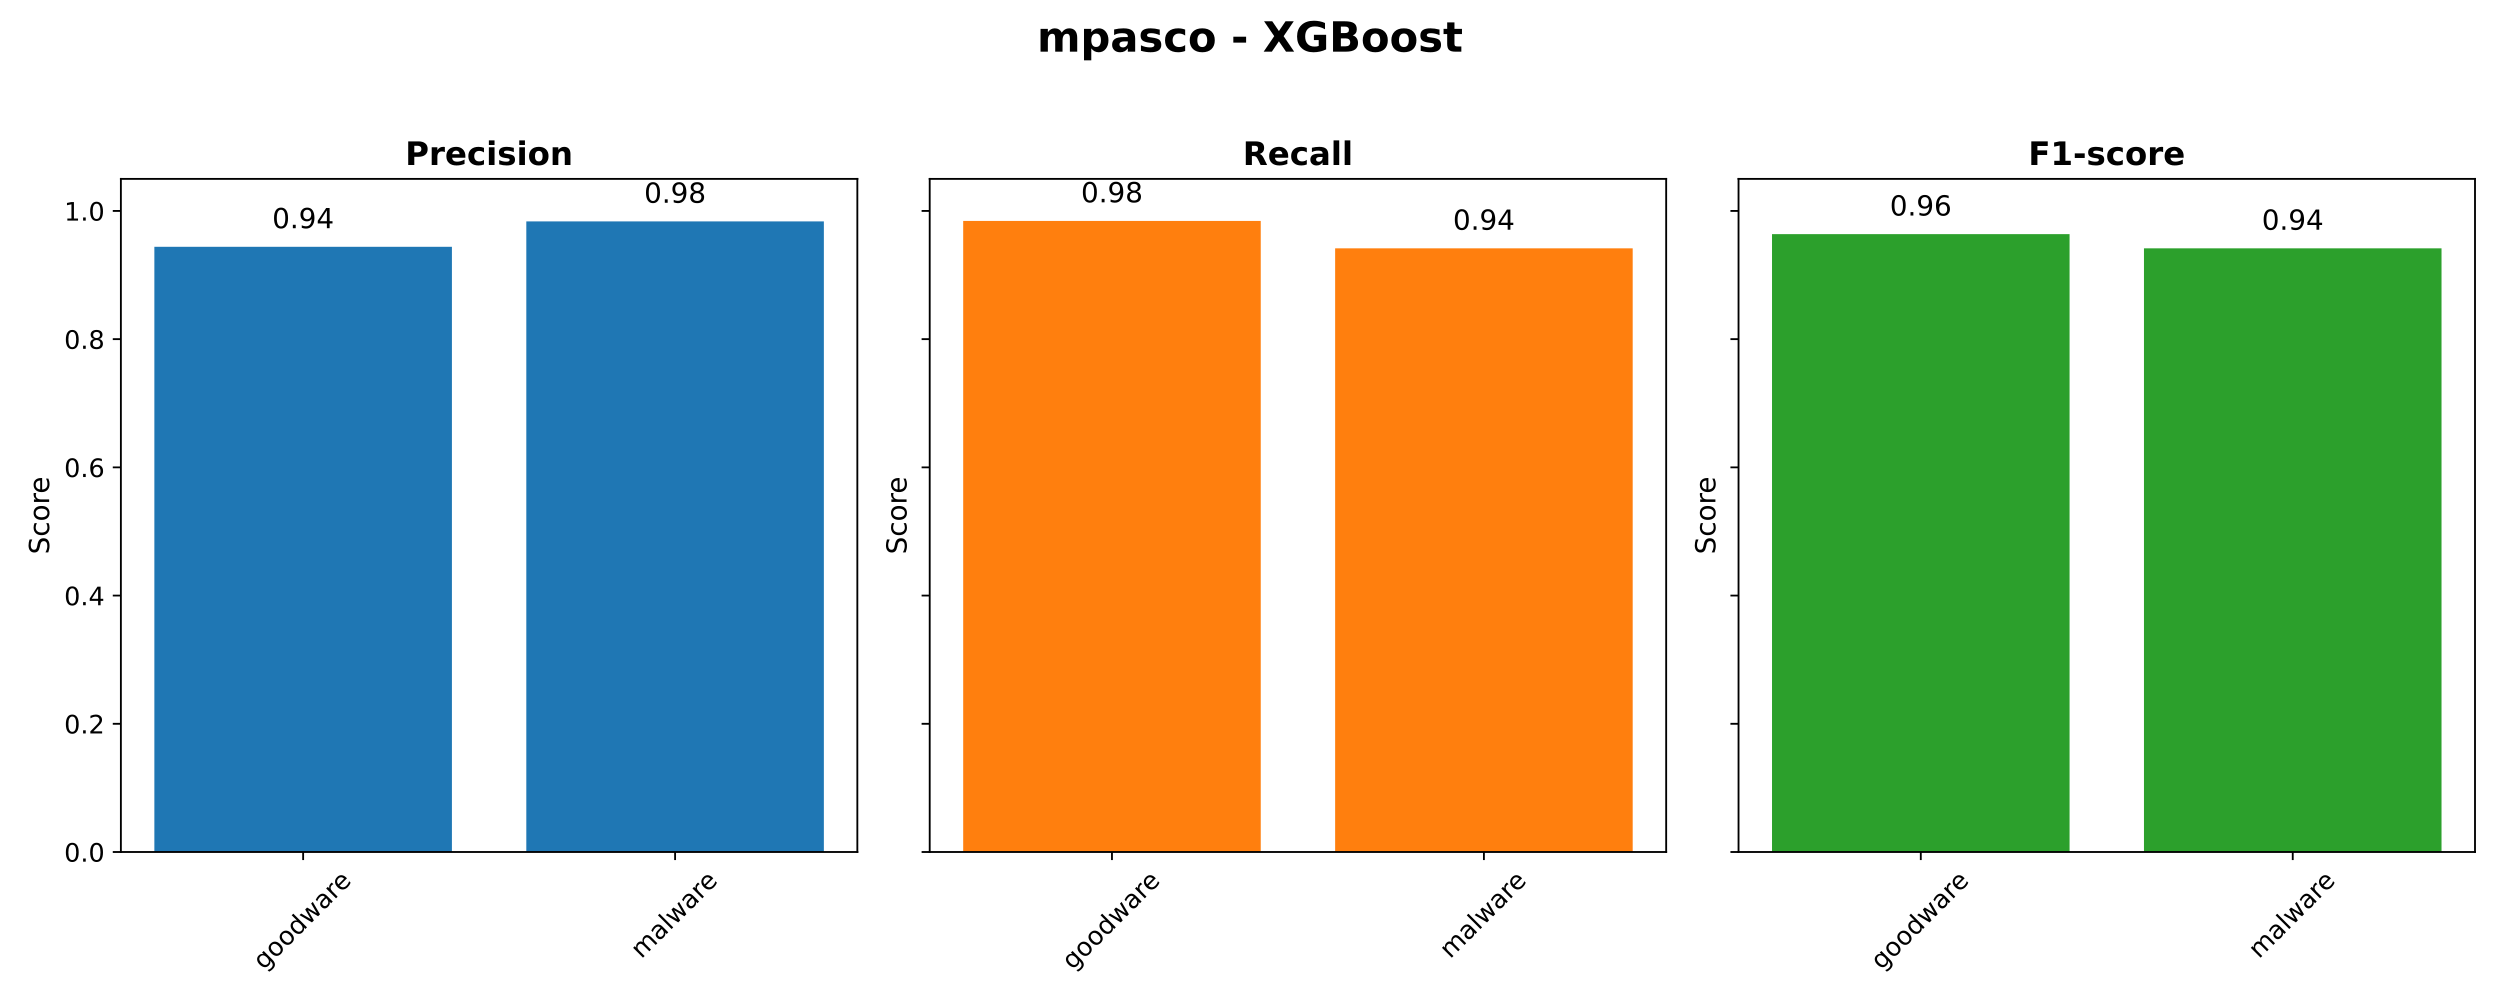
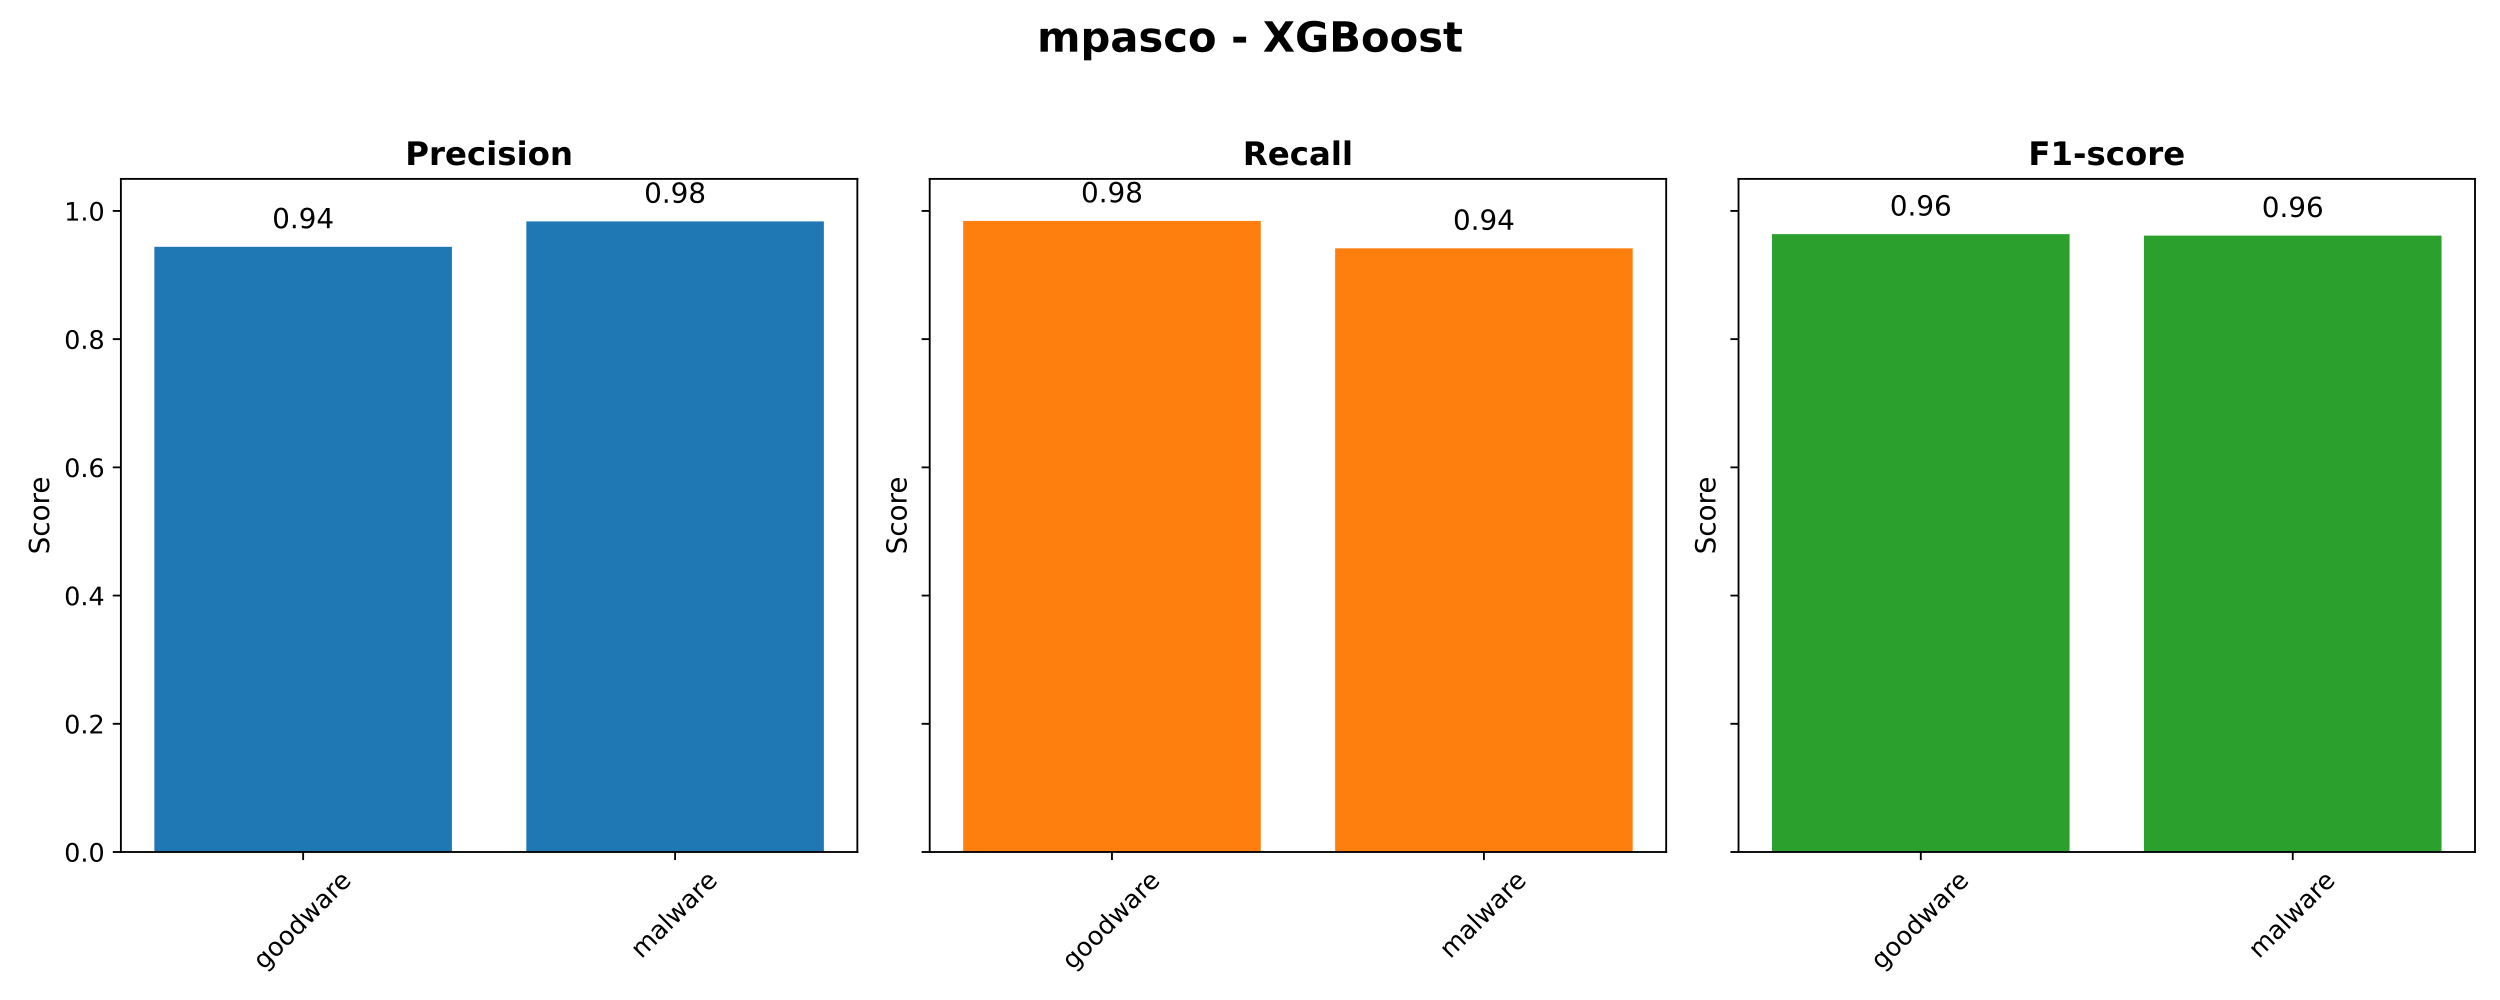
<svg xmlns="http://www.w3.org/2000/svg" xmlns:xlink="http://www.w3.org/1999/xlink" width="1080pt" height="432pt" viewBox="0 0 1080 432" version="1.1">
  <defs>
    <style type="text/css">*{stroke-linejoin: round; stroke-linecap: butt}</style>
  </defs>
  <g id="figure_1">
    <g id="patch_1">
      <path d="M 0 432  L 1080 432  L 1080 0  L 0 0  L 0 432  z " style="fill: none" />
    </g>
    <g id="axes_1">
      <g id="patch_2">
        <path d="M 52.22 368.061  L 370.373 368.061  L 370.373 77.28  L 52.22 77.28  L 52.22 368.061  z " style="fill: none" />
      </g>
      <g id="patch_3">
-         <path d="M 66.682 368.061  L 195.228 368.061  L 195.228 106.627  L 66.682 106.627  z " clip-path="url(#pa0773435f1)" style="fill: #1f77b4" />
+         <path d="M 66.682 368.061  L 195.228 368.061  L 195.228 106.627  L 66.682 106.627  z " clip-path="url(#pc1d2e94f4e)" style="fill: #1f77b4" />
      </g>
      <g id="patch_4">
-         <path d="M 227.365 368.061  L 355.912 368.061  L 355.912 95.63  L 227.365 95.63  z " clip-path="url(#pa0773435f1)" style="fill: #1f77b4" />
+         <path d="M 227.365 368.061  L 355.912 368.061  L 355.912 95.63  L 227.365 95.63  z " clip-path="url(#pc1d2e94f4e)" style="fill: #1f77b4" />
      </g>
      <g id="matplotlib.axis_1">
        <g id="xtick_1">
          <g id="line2d_1">
            <defs>
-               <path id="mc8518566c3" d="M 0 0  L 0 3.5  " style="stroke: #000000; stroke-width: 0.8" />
+               <path id="m3ad171a079" d="M 0 0  L 0 3.5  " style="stroke: #000000; stroke-width: 0.8" />
            </defs>
            <g>
-               <use xlink:href="#mc8518566c3" x="130.955" y="368.061" style="stroke: #000000; stroke-width: 0.8" />
+               <use xlink:href="#m3ad171a079" x="130.955" y="368.061" style="stroke: #000000; stroke-width: 0.8" />
            </g>
          </g>
          <g id="text_1">
            <g transform="translate(113.9359 419.3021) rotate(-45) scale(0.11 -0.11)">
              <defs>
                <path id="DejaVuSans-67" d="M 2906 1791  Q 2906 2416 2648 2759  Q 2391 3103 1925 3103  Q 1463 3103 1205 2759  Q 947 2416 947 1791  Q 947 1169 1205 825  Q 1463 481 1925 481  Q 2391 481 2648 825  Q 2906 1169 2906 1791  z M 3481 434  Q 3481 -459 3084 -895  Q 2688 -1331 1869 -1331  Q 1566 -1331 1297 -1286  Q 1028 -1241 775 -1147  L 775 -588  Q 1028 -725 1275 -790  Q 1522 -856 1778 -856  Q 2344 -856 2625 -561  Q 2906 -266 2906 331  L 2906 616  Q 2728 306 2450 153  Q 2172 0 1784 0  Q 1141 0 747 490  Q 353 981 353 1791  Q 353 2603 747 3093  Q 1141 3584 1784 3584  Q 2172 3584 2450 3431  Q 2728 3278 2906 2969  L 2906 3500  L 3481 3500  L 3481 434  z " transform="scale(0.015625)" />
                <path id="DejaVuSans-6f" d="M 1959 3097  Q 1497 3097 1228 2736  Q 959 2375 959 1747  Q 959 1119 1226 758  Q 1494 397 1959 397  Q 2419 397 2687 759  Q 2956 1122 2956 1747  Q 2956 2369 2687 2733  Q 2419 3097 1959 3097  z M 1959 3584  Q 2709 3584 3137 3096  Q 3566 2609 3566 1747  Q 3566 888 3137 398  Q 2709 -91 1959 -91  Q 1206 -91 779 398  Q 353 888 353 1747  Q 353 2609 779 3096  Q 1206 3584 1959 3584  z " transform="scale(0.015625)" />
                <path id="DejaVuSans-64" d="M 2906 2969  L 2906 4863  L 3481 4863  L 3481 0  L 2906 0  L 2906 525  Q 2725 213 2448 61  Q 2172 -91 1784 -91  Q 1150 -91 751 415  Q 353 922 353 1747  Q 353 2572 751 3078  Q 1150 3584 1784 3584  Q 2172 3584 2448 3432  Q 2725 3281 2906 2969  z M 947 1747  Q 947 1113 1208 752  Q 1469 391 1925 391  Q 2381 391 2643 752  Q 2906 1113 2906 1747  Q 2906 2381 2643 2742  Q 2381 3103 1925 3103  Q 1469 3103 1208 2742  Q 947 2381 947 1747  z " transform="scale(0.015625)" />
                <path id="DejaVuSans-77" d="M 269 3500  L 844 3500  L 1563 769  L 2278 3500  L 2956 3500  L 3675 769  L 4391 3500  L 4966 3500  L 4050 0  L 3372 0  L 2619 2869  L 1863 0  L 1184 0  L 269 3500  z " transform="scale(0.015625)" />
                <path id="DejaVuSans-61" d="M 2194 1759  Q 1497 1759 1228 1600  Q 959 1441 959 1056  Q 959 750 1161 570  Q 1363 391 1709 391  Q 2188 391 2477 730  Q 2766 1069 2766 1631  L 2766 1759  L 2194 1759  z M 3341 1997  L 3341 0  L 2766 0  L 2766 531  Q 2569 213 2275 61  Q 1981 -91 1556 -91  Q 1019 -91 701 211  Q 384 513 384 1019  Q 384 1609 779 1909  Q 1175 2209 1959 2209  L 2766 2209  L 2766 2266  Q 2766 2663 2505 2880  Q 2244 3097 1772 3097  Q 1472 3097 1187 3025  Q 903 2953 641 2809  L 641 3341  Q 956 3463 1253 3523  Q 1550 3584 1831 3584  Q 2591 3584 2966 3190  Q 3341 2797 3341 1997  z " transform="scale(0.015625)" />
                <path id="DejaVuSans-72" d="M 2631 2963  Q 2534 3019 2420 3045  Q 2306 3072 2169 3072  Q 1681 3072 1420 2755  Q 1159 2438 1159 1844  L 1159 0  L 581 0  L 581 3500  L 1159 3500  L 1159 2956  Q 1341 3275 1631 3429  Q 1922 3584 2338 3584  Q 2397 3584 2469 3576  Q 2541 3569 2628 3553  L 2631 2963  z " transform="scale(0.015625)" />
                <path id="DejaVuSans-65" d="M 3597 1894  L 3597 1613  L 953 1613  Q 991 1019 1311 708  Q 1631 397 2203 397  Q 2534 397 2845 478  Q 3156 559 3463 722  L 3463 178  Q 3153 47 2828 -22  Q 2503 -91 2169 -91  Q 1331 -91 842 396  Q 353 884 353 1716  Q 353 2575 817 3079  Q 1281 3584 2069 3584  Q 2775 3584 3186 3129  Q 3597 2675 3597 1894  z M 3022 2063  Q 3016 2534 2758 2815  Q 2500 3097 2075 3097  Q 1594 3097 1305 2825  Q 1016 2553 972 2059  L 3022 2063  z " transform="scale(0.015625)" />
              </defs>
              <use xlink:href="#DejaVuSans-67" />
              <use xlink:href="#DejaVuSans-6f" transform="translate(63.47656 0)" />
              <use xlink:href="#DejaVuSans-6f" transform="translate(124.6582 0)" />
              <use xlink:href="#DejaVuSans-64" transform="translate(185.8398 0)" />
              <use xlink:href="#DejaVuSans-77" transform="translate(249.3164 0)" />
              <use xlink:href="#DejaVuSans-61" transform="translate(331.1035 0)" />
              <use xlink:href="#DejaVuSans-72" transform="translate(392.3828 0)" />
              <use xlink:href="#DejaVuSans-65" transform="translate(431.2461 0)" />
            </g>
          </g>
        </g>
        <g id="xtick_2">
          <g id="line2d_2">
            <g>
-               <use xlink:href="#mc8518566c3" x="291.638" y="368.061" style="stroke: #000000; stroke-width: 0.8" />
+               <use xlink:href="#m3ad171a079" x="291.638" y="368.061" style="stroke: #000000; stroke-width: 0.8" />
            </g>
          </g>
          <g id="text_2">
            <g transform="translate(277.0647 414.4116) rotate(-45) scale(0.11 -0.11)">
              <defs>
                <path id="DejaVuSans-6d" d="M 3328 2828  Q 3544 3216 3844 3400  Q 4144 3584 4550 3584  Q 5097 3584 5394 3201  Q 5691 2819 5691 2113  L 5691 0  L 5113 0  L 5113 2094  Q 5113 2597 4934 2840  Q 4756 3084 4391 3084  Q 3944 3084 3684 2787  Q 3425 2491 3425 1978  L 3425 0  L 2847 0  L 2847 2094  Q 2847 2600 2669 2842  Q 2491 3084 2119 3084  Q 1678 3084 1418 2786  Q 1159 2488 1159 1978  L 1159 0  L 581 0  L 581 3500  L 1159 3500  L 1159 2956  Q 1356 3278 1631 3431  Q 1906 3584 2284 3584  Q 2666 3584 2933 3390  Q 3200 3197 3328 2828  z " transform="scale(0.015625)" />
                <path id="DejaVuSans-6c" d="M 603 4863  L 1178 4863  L 1178 0  L 603 0  L 603 4863  z " transform="scale(0.015625)" />
              </defs>
              <use xlink:href="#DejaVuSans-6d" />
              <use xlink:href="#DejaVuSans-61" transform="translate(97.41211 0)" />
              <use xlink:href="#DejaVuSans-6c" transform="translate(158.6914 0)" />
              <use xlink:href="#DejaVuSans-77" transform="translate(186.4746 0)" />
              <use xlink:href="#DejaVuSans-61" transform="translate(268.2617 0)" />
              <use xlink:href="#DejaVuSans-72" transform="translate(329.541 0)" />
              <use xlink:href="#DejaVuSans-65" transform="translate(368.4043 0)" />
            </g>
          </g>
        </g>
      </g>
      <g id="matplotlib.axis_2">
        <g id="ytick_1">
          <g id="line2d_3">
            <defs>
-               <path id="m665d451146" d="M 0 0  L -3.5 0  " style="stroke: #000000; stroke-width: 0.8" />
+               <path id="m5eec15e761" d="M 0 0  L -3.5 0  " style="stroke: #000000; stroke-width: 0.8" />
            </defs>
            <g>
-               <use xlink:href="#m665d451146" x="52.22" y="368.061" style="stroke: #000000; stroke-width: 0.8" />
+               <use xlink:href="#m5eec15e761" x="52.22" y="368.061" style="stroke: #000000; stroke-width: 0.8" />
            </g>
          </g>
          <g id="text_3">
            <g transform="translate(27.72656 372.2404) scale(0.11 -0.11)">
              <defs>
                <path id="DejaVuSans-30" d="M 2034 4250  Q 1547 4250 1301 3770  Q 1056 3291 1056 2328  Q 1056 1369 1301 889  Q 1547 409 2034 409  Q 2525 409 2770 889  Q 3016 1369 3016 2328  Q 3016 3291 2770 3770  Q 2525 4250 2034 4250  z M 2034 4750  Q 2819 4750 3233 4129  Q 3647 3509 3647 2328  Q 3647 1150 3233 529  Q 2819 -91 2034 -91  Q 1250 -91 836 529  Q 422 1150 422 2328  Q 422 3509 836 4129  Q 1250 4750 2034 4750  z " transform="scale(0.015625)" />
                <path id="DejaVuSans-2e" d="M 684 794  L 1344 794  L 1344 0  L 684 0  L 684 794  z " transform="scale(0.015625)" />
              </defs>
              <use xlink:href="#DejaVuSans-30" />
              <use xlink:href="#DejaVuSans-2e" transform="translate(63.62305 0)" />
              <use xlink:href="#DejaVuSans-30" transform="translate(95.41016 0)" />
            </g>
          </g>
        </g>
        <g id="ytick_2">
          <g id="line2d_4">
            <g>
-               <use xlink:href="#m665d451146" x="52.22" y="312.674" style="stroke: #000000; stroke-width: 0.8" />
+               <use xlink:href="#m5eec15e761" x="52.22" y="312.674" style="stroke: #000000; stroke-width: 0.8" />
            </g>
          </g>
          <g id="text_4">
            <g transform="translate(27.72656 316.8535) scale(0.11 -0.11)">
              <defs>
                <path id="DejaVuSans-32" d="M 1228 531  L 3431 531  L 3431 0  L 469 0  L 469 531  Q 828 903 1448 1529  Q 2069 2156 2228 2338  Q 2531 2678 2651 2914  Q 2772 3150 2772 3378  Q 2772 3750 2511 3984  Q 2250 4219 1831 4219  Q 1534 4219 1204 4116  Q 875 4013 500 3803  L 500 4441  Q 881 4594 1212 4672  Q 1544 4750 1819 4750  Q 2544 4750 2975 4387  Q 3406 4025 3406 3419  Q 3406 3131 3298 2873  Q 3191 2616 2906 2266  Q 2828 2175 2409 1742  Q 1991 1309 1228 531  z " transform="scale(0.015625)" />
              </defs>
              <use xlink:href="#DejaVuSans-30" />
              <use xlink:href="#DejaVuSans-2e" transform="translate(63.62305 0)" />
              <use xlink:href="#DejaVuSans-32" transform="translate(95.41016 0)" />
            </g>
          </g>
        </g>
        <g id="ytick_3">
          <g id="line2d_5">
            <g>
-               <use xlink:href="#m665d451146" x="52.22" y="257.287" style="stroke: #000000; stroke-width: 0.8" />
+               <use xlink:href="#m5eec15e761" x="52.22" y="257.287" style="stroke: #000000; stroke-width: 0.8" />
            </g>
          </g>
          <g id="text_5">
            <g transform="translate(27.72656 261.4666) scale(0.11 -0.11)">
              <defs>
                <path id="DejaVuSans-34" d="M 2419 4116  L 825 1625  L 2419 1625  L 2419 4116  z M 2253 4666  L 3047 4666  L 3047 1625  L 3713 1625  L 3713 1100  L 3047 1100  L 3047 0  L 2419 0  L 2419 1100  L 313 1100  L 313 1709  L 2253 4666  z " transform="scale(0.015625)" />
              </defs>
              <use xlink:href="#DejaVuSans-30" />
              <use xlink:href="#DejaVuSans-2e" transform="translate(63.62305 0)" />
              <use xlink:href="#DejaVuSans-34" transform="translate(95.41016 0)" />
            </g>
          </g>
        </g>
        <g id="ytick_4">
          <g id="line2d_6">
            <g>
-               <use xlink:href="#m665d451146" x="52.22" y="201.901" style="stroke: #000000; stroke-width: 0.8" />
+               <use xlink:href="#m5eec15e761" x="52.22" y="201.901" style="stroke: #000000; stroke-width: 0.8" />
            </g>
          </g>
          <g id="text_6">
            <g transform="translate(27.72656 206.0797) scale(0.11 -0.11)">
              <defs>
                <path id="DejaVuSans-36" d="M 2113 2584  Q 1688 2584 1439 2293  Q 1191 2003 1191 1497  Q 1191 994 1439 701  Q 1688 409 2113 409  Q 2538 409 2786 701  Q 3034 994 3034 1497  Q 3034 2003 2786 2293  Q 2538 2584 2113 2584  z M 3366 4563  L 3366 3988  Q 3128 4100 2886 4159  Q 2644 4219 2406 4219  Q 1781 4219 1451 3797  Q 1122 3375 1075 2522  Q 1259 2794 1537 2939  Q 1816 3084 2150 3084  Q 2853 3084 3261 2657  Q 3669 2231 3669 1497  Q 3669 778 3244 343  Q 2819 -91 2113 -91  Q 1303 -91 875 529  Q 447 1150 447 2328  Q 447 3434 972 4092  Q 1497 4750 2381 4750  Q 2619 4750 2861 4703  Q 3103 4656 3366 4563  z " transform="scale(0.015625)" />
              </defs>
              <use xlink:href="#DejaVuSans-30" />
              <use xlink:href="#DejaVuSans-2e" transform="translate(63.62305 0)" />
              <use xlink:href="#DejaVuSans-36" transform="translate(95.41016 0)" />
            </g>
          </g>
        </g>
        <g id="ytick_5">
          <g id="line2d_7">
            <g>
-               <use xlink:href="#m665d451146" x="52.22" y="146.514" style="stroke: #000000; stroke-width: 0.8" />
+               <use xlink:href="#m5eec15e761" x="52.22" y="146.514" style="stroke: #000000; stroke-width: 0.8" />
            </g>
          </g>
          <g id="text_7">
            <g transform="translate(27.72656 150.6928) scale(0.11 -0.11)">
              <defs>
                <path id="DejaVuSans-38" d="M 2034 2216  Q 1584 2216 1326 1975  Q 1069 1734 1069 1313  Q 1069 891 1326 650  Q 1584 409 2034 409  Q 2484 409 2743 651  Q 3003 894 3003 1313  Q 3003 1734 2745 1975  Q 2488 2216 2034 2216  z M 1403 2484  Q 997 2584 770 2862  Q 544 3141 544 3541  Q 544 4100 942 4425  Q 1341 4750 2034 4750  Q 2731 4750 3128 4425  Q 3525 4100 3525 3541  Q 3525 3141 3298 2862  Q 3072 2584 2669 2484  Q 3125 2378 3379 2068  Q 3634 1759 3634 1313  Q 3634 634 3220 271  Q 2806 -91 2034 -91  Q 1263 -91 848 271  Q 434 634 434 1313  Q 434 1759 690 2068  Q 947 2378 1403 2484  z M 1172 3481  Q 1172 3119 1398 2916  Q 1625 2713 2034 2713  Q 2441 2713 2670 2916  Q 2900 3119 2900 3481  Q 2900 3844 2670 4047  Q 2441 4250 2034 4250  Q 1625 4250 1398 4047  Q 1172 3844 1172 3481  z " transform="scale(0.015625)" />
              </defs>
              <use xlink:href="#DejaVuSans-30" />
              <use xlink:href="#DejaVuSans-2e" transform="translate(63.62305 0)" />
              <use xlink:href="#DejaVuSans-38" transform="translate(95.41016 0)" />
            </g>
          </g>
        </g>
        <g id="ytick_6">
          <g id="line2d_8">
            <g>
-               <use xlink:href="#m665d451146" x="52.22" y="91.127" style="stroke: #000000; stroke-width: 0.8" />
+               <use xlink:href="#m5eec15e761" x="52.22" y="91.127" style="stroke: #000000; stroke-width: 0.8" />
            </g>
          </g>
          <g id="text_8">
            <g transform="translate(27.72656 95.30587) scale(0.11 -0.11)">
              <defs>
                <path id="DejaVuSans-31" d="M 794 531  L 1825 531  L 1825 4091  L 703 3866  L 703 4441  L 1819 4666  L 2450 4666  L 2450 531  L 3481 531  L 3481 0  L 794 0  L 794 531  z " transform="scale(0.015625)" />
              </defs>
              <use xlink:href="#DejaVuSans-31" />
              <use xlink:href="#DejaVuSans-2e" transform="translate(63.62305 0)" />
              <use xlink:href="#DejaVuSans-30" transform="translate(95.41016 0)" />
            </g>
          </g>
        </g>
        <g id="text_9">
          <g transform="translate(21.23094 239.4735) rotate(-90) scale(0.12 -0.12)">
            <defs>
              <path id="DejaVuSans-53" d="M 3425 4513  L 3425 3897  Q 3066 4069 2747 4153  Q 2428 4238 2131 4238  Q 1616 4238 1336 4038  Q 1056 3838 1056 3469  Q 1056 3159 1242 3001  Q 1428 2844 1947 2747  L 2328 2669  Q 3034 2534 3370 2195  Q 3706 1856 3706 1288  Q 3706 609 3251 259  Q 2797 -91 1919 -91  Q 1588 -91 1214 -16  Q 841 59 441 206  L 441 856  Q 825 641 1194 531  Q 1563 422 1919 422  Q 2459 422 2753 634  Q 3047 847 3047 1241  Q 3047 1584 2836 1778  Q 2625 1972 2144 2069  L 1759 2144  Q 1053 2284 737 2584  Q 422 2884 422 3419  Q 422 4038 858 4394  Q 1294 4750 2059 4750  Q 2388 4750 2728 4690  Q 3069 4631 3425 4513  z " transform="scale(0.015625)" />
              <path id="DejaVuSans-63" d="M 3122 3366  L 3122 2828  Q 2878 2963 2633 3030  Q 2388 3097 2138 3097  Q 1578 3097 1268 2742  Q 959 2388 959 1747  Q 959 1106 1268 751  Q 1578 397 2138 397  Q 2388 397 2633 464  Q 2878 531 3122 666  L 3122 134  Q 2881 22 2623 -34  Q 2366 -91 2075 -91  Q 1284 -91 818 406  Q 353 903 353 1747  Q 353 2603 823 3093  Q 1294 3584 2113 3584  Q 2378 3584 2631 3529  Q 2884 3475 3122 3366  z " transform="scale(0.015625)" />
            </defs>
            <use xlink:href="#DejaVuSans-53" />
            <use xlink:href="#DejaVuSans-63" transform="translate(63.47656 0)" />
            <use xlink:href="#DejaVuSans-6f" transform="translate(118.457 0)" />
            <use xlink:href="#DejaVuSans-72" transform="translate(179.6387 0)" />
            <use xlink:href="#DejaVuSans-65" transform="translate(218.502 0)" />
          </g>
        </g>
      </g>
      <g id="patch_5">
        <path d="M 52.22 368.061  L 52.22 77.28  " style="fill: none; stroke: #000000; stroke-width: 0.8; stroke-linejoin: miter; stroke-linecap: square" />
      </g>
      <g id="patch_6">
        <path d="M 370.373 368.061  L 370.373 77.28  " style="fill: none; stroke: #000000; stroke-width: 0.8; stroke-linejoin: miter; stroke-linecap: square" />
      </g>
      <g id="patch_7">
        <path d="M 52.22 368.061  L 370.373 368.061  " style="fill: none; stroke: #000000; stroke-width: 0.8; stroke-linejoin: miter; stroke-linecap: square" />
      </g>
      <g id="patch_8">
        <path d="M 52.22 77.28  L 370.373 77.28  " style="fill: none; stroke: #000000; stroke-width: 0.8; stroke-linejoin: miter; stroke-linecap: square" />
      </g>
      <g id="text_10">
        <g transform="translate(117.5955 98.59248) scale(0.12 -0.12)">
          <defs>
            <path id="DejaVuSans-39" d="M 703 97  L 703 672  Q 941 559 1184 500  Q 1428 441 1663 441  Q 2288 441 2617 861  Q 2947 1281 2994 2138  Q 2813 1869 2534 1725  Q 2256 1581 1919 1581  Q 1219 1581 811 2004  Q 403 2428 403 3163  Q 403 3881 828 4315  Q 1253 4750 1959 4750  Q 2769 4750 3195 4129  Q 3622 3509 3622 2328  Q 3622 1225 3098 567  Q 2575 -91 1691 -91  Q 1453 -91 1209 -44  Q 966 3 703 97  z M 1959 2075  Q 2384 2075 2632 2365  Q 2881 2656 2881 3163  Q 2881 3666 2632 3958  Q 2384 4250 1959 4250  Q 1534 4250 1286 3958  Q 1038 3666 1038 3163  Q 1038 2656 1286 2365  Q 1534 2075 1959 2075  z " transform="scale(0.015625)" />
          </defs>
          <use xlink:href="#DejaVuSans-30" />
          <use xlink:href="#DejaVuSans-2e" transform="translate(63.62305 0)" />
          <use xlink:href="#DejaVuSans-39" transform="translate(95.41016 0)" />
          <use xlink:href="#DejaVuSans-34" transform="translate(159.0332 0)" />
        </g>
      </g>
      <g id="text_11">
        <g transform="translate(278.279 87.59541) scale(0.12 -0.12)">
          <use xlink:href="#DejaVuSans-30" />
          <use xlink:href="#DejaVuSans-2e" transform="translate(63.62305 0)" />
          <use xlink:href="#DejaVuSans-39" transform="translate(95.41016 0)" />
          <use xlink:href="#DejaVuSans-38" transform="translate(159.0332 0)" />
        </g>
      </g>
      <g id="text_12">
        <g transform="translate(175.0585 71.28) scale(0.14 -0.14)">
          <defs>
            <path id="DejaVuSans-Bold-50" d="M 588 4666  L 2584 4666  Q 3475 4666 3951 4270  Q 4428 3875 4428 3144  Q 4428 2409 3951 2014  Q 3475 1619 2584 1619  L 1791 1619  L 1791 0  L 588 0  L 588 4666  z M 1791 3794  L 1791 2491  L 2456 2491  Q 2806 2491 2997 2661  Q 3188 2831 3188 3144  Q 3188 3456 2997 3625  Q 2806 3794 2456 3794  L 1791 3794  z " transform="scale(0.015625)" />
            <path id="DejaVuSans-Bold-72" d="M 3138 2547  Q 2991 2616 2845 2648  Q 2700 2681 2553 2681  Q 2122 2681 1889 2404  Q 1656 2128 1656 1613  L 1656 0  L 538 0  L 538 3500  L 1656 3500  L 1656 2925  Q 1872 3269 2151 3426  Q 2431 3584 2822 3584  Q 2878 3584 2943 3579  Q 3009 3575 3134 3559  L 3138 2547  z " transform="scale(0.015625)" />
            <path id="DejaVuSans-Bold-65" d="M 4031 1759  L 4031 1441  L 1416 1441  Q 1456 1047 1700 850  Q 1944 653 2381 653  Q 2734 653 3104 758  Q 3475 863 3866 1075  L 3866 213  Q 3469 63 3072 -14  Q 2675 -91 2278 -91  Q 1328 -91 801 392  Q 275 875 275 1747  Q 275 2603 792 3093  Q 1309 3584 2216 3584  Q 3041 3584 3536 3087  Q 4031 2591 4031 1759  z M 2881 2131  Q 2881 2450 2695 2645  Q 2509 2841 2209 2841  Q 1884 2841 1681 2658  Q 1478 2475 1428 2131  L 2881 2131  z " transform="scale(0.015625)" />
            <path id="DejaVuSans-Bold-63" d="M 3366 3391  L 3366 2478  Q 3138 2634 2908 2709  Q 2678 2784 2431 2784  Q 1963 2784 1702 2511  Q 1441 2238 1441 1747  Q 1441 1256 1702 982  Q 1963 709 2431 709  Q 2694 709 2930 787  Q 3166 866 3366 1019  L 3366 103  Q 3103 6 2833 -42  Q 2563 -91 2291 -91  Q 1344 -91 809 395  Q 275 881 275 1747  Q 275 2613 809 3098  Q 1344 3584 2291 3584  Q 2566 3584 2833 3536  Q 3100 3488 3366 3391  z " transform="scale(0.015625)" />
            <path id="DejaVuSans-Bold-69" d="M 538 3500  L 1656 3500  L 1656 0  L 538 0  L 538 3500  z M 538 4863  L 1656 4863  L 1656 3950  L 538 3950  L 538 4863  z " transform="scale(0.015625)" />
            <path id="DejaVuSans-Bold-73" d="M 3272 3391  L 3272 2541  Q 2913 2691 2578 2766  Q 2244 2841 1947 2841  Q 1628 2841 1473 2761  Q 1319 2681 1319 2516  Q 1319 2381 1436 2309  Q 1553 2238 1856 2203  L 2053 2175  Q 2913 2066 3209 1816  Q 3506 1566 3506 1031  Q 3506 472 3093 190  Q 2681 -91 1863 -91  Q 1516 -91 1145 -36  Q 775 19 384 128  L 384 978  Q 719 816 1070 734  Q 1422 653 1784 653  Q 2113 653 2278 743  Q 2444 834 2444 1013  Q 2444 1163 2330 1236  Q 2216 1309 1875 1350  L 1678 1375  Q 931 1469 631 1722  Q 331 1975 331 2491  Q 331 3047 712 3315  Q 1094 3584 1881 3584  Q 2191 3584 2531 3537  Q 2872 3491 3272 3391  z " transform="scale(0.015625)" />
            <path id="DejaVuSans-Bold-6f" d="M 2203 2784  Q 1831 2784 1636 2517  Q 1441 2250 1441 1747  Q 1441 1244 1636 976  Q 1831 709 2203 709  Q 2569 709 2762 976  Q 2956 1244 2956 1747  Q 2956 2250 2762 2517  Q 2569 2784 2203 2784  z M 2203 3584  Q 3106 3584 3614 3096  Q 4122 2609 4122 1747  Q 4122 884 3614 396  Q 3106 -91 2203 -91  Q 1297 -91 786 396  Q 275 884 275 1747  Q 275 2609 786 3096  Q 1297 3584 2203 3584  z " transform="scale(0.015625)" />
            <path id="DejaVuSans-Bold-6e" d="M 4056 2131  L 4056 0  L 2931 0  L 2931 347  L 2931 1631  Q 2931 2084 2911 2256  Q 2891 2428 2841 2509  Q 2775 2619 2662 2680  Q 2550 2741 2406 2741  Q 2056 2741 1856 2470  Q 1656 2200 1656 1722  L 1656 0  L 538 0  L 538 3500  L 1656 3500  L 1656 2988  Q 1909 3294 2193 3439  Q 2478 3584 2822 3584  Q 3428 3584 3742 3212  Q 4056 2841 4056 2131  z " transform="scale(0.015625)" />
          </defs>
          <use xlink:href="#DejaVuSans-Bold-50" />
          <use xlink:href="#DejaVuSans-Bold-72" transform="translate(73.29102 0)" />
          <use xlink:href="#DejaVuSans-Bold-65" transform="translate(122.6074 0)" />
          <use xlink:href="#DejaVuSans-Bold-63" transform="translate(190.4297 0)" />
          <use xlink:href="#DejaVuSans-Bold-69" transform="translate(249.707 0)" />
          <use xlink:href="#DejaVuSans-Bold-73" transform="translate(283.9844 0)" />
          <use xlink:href="#DejaVuSans-Bold-69" transform="translate(343.5059 0)" />
          <use xlink:href="#DejaVuSans-Bold-6f" transform="translate(377.7832 0)" />
          <use xlink:href="#DejaVuSans-Bold-6e" transform="translate(446.4844 0)" />
        </g>
      </g>
    </g>
    <g id="axes_2">
      <g id="patch_9">
        <path d="M 401.633 368.061  L 719.787 368.061  L 719.787 77.28  L 401.633 77.28  L 401.633 368.061  z " style="fill: none" />
      </g>
      <g id="patch_10">
-         <path d="M 416.095 368.061  L 544.642 368.061  L 544.642 95.437  L 416.095 95.437  z " clip-path="url(#pb2240afbb8)" style="fill: #ff7f0e" />
+         <path d="M 416.095 368.061  L 544.642 368.061  L 544.642 95.437  L 416.095 95.437  z " clip-path="url(#p7643f02fcf)" style="fill: #ff7f0e" />
      </g>
      <g id="patch_11">
-         <path d="M 576.778 368.061  L 705.325 368.061  L 705.325 107.29  L 576.778 107.29  z " clip-path="url(#pb2240afbb8)" style="fill: #ff7f0e" />
+         <path d="M 576.778 368.061  L 705.325 368.061  L 705.325 107.29  L 576.778 107.29  z " clip-path="url(#p7643f02fcf)" style="fill: #ff7f0e" />
      </g>
      <g id="matplotlib.axis_3">
        <g id="xtick_3">
          <g id="line2d_9">
            <g>
-               <use xlink:href="#mc8518566c3" x="480.368" y="368.061" style="stroke: #000000; stroke-width: 0.8" />
+               <use xlink:href="#m3ad171a079" x="480.368" y="368.061" style="stroke: #000000; stroke-width: 0.8" />
            </g>
          </g>
          <g id="text_13">
            <g transform="translate(463.3492 419.3021) rotate(-45) scale(0.11 -0.11)">
              <use xlink:href="#DejaVuSans-67" />
              <use xlink:href="#DejaVuSans-6f" transform="translate(63.47656 0)" />
              <use xlink:href="#DejaVuSans-6f" transform="translate(124.6582 0)" />
              <use xlink:href="#DejaVuSans-64" transform="translate(185.8398 0)" />
              <use xlink:href="#DejaVuSans-77" transform="translate(249.3164 0)" />
              <use xlink:href="#DejaVuSans-61" transform="translate(331.1035 0)" />
              <use xlink:href="#DejaVuSans-72" transform="translate(392.3828 0)" />
              <use xlink:href="#DejaVuSans-65" transform="translate(431.2461 0)" />
            </g>
          </g>
        </g>
        <g id="xtick_4">
          <g id="line2d_10">
            <g>
-               <use xlink:href="#mc8518566c3" x="641.052" y="368.061" style="stroke: #000000; stroke-width: 0.8" />
+               <use xlink:href="#m3ad171a079" x="641.052" y="368.061" style="stroke: #000000; stroke-width: 0.8" />
            </g>
          </g>
          <g id="text_14">
            <g transform="translate(626.478 414.4116) rotate(-45) scale(0.11 -0.11)">
              <use xlink:href="#DejaVuSans-6d" />
              <use xlink:href="#DejaVuSans-61" transform="translate(97.41211 0)" />
              <use xlink:href="#DejaVuSans-6c" transform="translate(158.6914 0)" />
              <use xlink:href="#DejaVuSans-77" transform="translate(186.4746 0)" />
              <use xlink:href="#DejaVuSans-61" transform="translate(268.2617 0)" />
              <use xlink:href="#DejaVuSans-72" transform="translate(329.541 0)" />
              <use xlink:href="#DejaVuSans-65" transform="translate(368.4043 0)" />
            </g>
          </g>
        </g>
      </g>
      <g id="matplotlib.axis_4">
        <g id="ytick_7">
          <g id="line2d_11">
            <g>
-               <use xlink:href="#m665d451146" x="401.633" y="368.061" style="stroke: #000000; stroke-width: 0.8" />
+               <use xlink:href="#m5eec15e761" x="401.633" y="368.061" style="stroke: #000000; stroke-width: 0.8" />
            </g>
          </g>
        </g>
        <g id="ytick_8">
          <g id="line2d_12">
            <g>
-               <use xlink:href="#m665d451146" x="401.633" y="312.674" style="stroke: #000000; stroke-width: 0.8" />
+               <use xlink:href="#m5eec15e761" x="401.633" y="312.674" style="stroke: #000000; stroke-width: 0.8" />
            </g>
          </g>
        </g>
        <g id="ytick_9">
          <g id="line2d_13">
            <g>
-               <use xlink:href="#m665d451146" x="401.633" y="257.287" style="stroke: #000000; stroke-width: 0.8" />
+               <use xlink:href="#m5eec15e761" x="401.633" y="257.287" style="stroke: #000000; stroke-width: 0.8" />
            </g>
          </g>
        </g>
        <g id="ytick_10">
          <g id="line2d_14">
            <g>
-               <use xlink:href="#m665d451146" x="401.633" y="201.901" style="stroke: #000000; stroke-width: 0.8" />
+               <use xlink:href="#m5eec15e761" x="401.633" y="201.901" style="stroke: #000000; stroke-width: 0.8" />
            </g>
          </g>
        </g>
        <g id="ytick_11">
          <g id="line2d_15">
            <g>
-               <use xlink:href="#m665d451146" x="401.633" y="146.514" style="stroke: #000000; stroke-width: 0.8" />
+               <use xlink:href="#m5eec15e761" x="401.633" y="146.514" style="stroke: #000000; stroke-width: 0.8" />
            </g>
          </g>
        </g>
        <g id="ytick_12">
          <g id="line2d_16">
            <g>
-               <use xlink:href="#m665d451146" x="401.633" y="91.127" style="stroke: #000000; stroke-width: 0.8" />
+               <use xlink:href="#m5eec15e761" x="401.633" y="91.127" style="stroke: #000000; stroke-width: 0.8" />
            </g>
          </g>
        </g>
        <g id="text_15">
          <g transform="translate(391.6377 239.4735) rotate(-90) scale(0.12 -0.12)">
            <use xlink:href="#DejaVuSans-53" />
            <use xlink:href="#DejaVuSans-63" transform="translate(63.47656 0)" />
            <use xlink:href="#DejaVuSans-6f" transform="translate(118.457 0)" />
            <use xlink:href="#DejaVuSans-72" transform="translate(179.6387 0)" />
            <use xlink:href="#DejaVuSans-65" transform="translate(218.502 0)" />
          </g>
        </g>
      </g>
      <g id="patch_12">
        <path d="M 401.633 368.061  L 401.633 77.28  " style="fill: none; stroke: #000000; stroke-width: 0.8; stroke-linejoin: miter; stroke-linecap: square" />
      </g>
      <g id="patch_13">
        <path d="M 719.787 368.061  L 719.787 77.28  " style="fill: none; stroke: #000000; stroke-width: 0.8; stroke-linejoin: miter; stroke-linecap: square" />
      </g>
      <g id="patch_14">
        <path d="M 401.633 368.061  L 719.787 368.061  " style="fill: none; stroke: #000000; stroke-width: 0.8; stroke-linejoin: miter; stroke-linecap: square" />
      </g>
      <g id="patch_15">
        <path d="M 401.633 77.28  L 719.787 77.28  " style="fill: none; stroke: #000000; stroke-width: 0.8; stroke-linejoin: miter; stroke-linecap: square" />
      </g>
      <g id="text_16">
        <g transform="translate(467.0089 87.40268) scale(0.12 -0.12)">
          <use xlink:href="#DejaVuSans-30" />
          <use xlink:href="#DejaVuSans-2e" transform="translate(63.62305 0)" />
          <use xlink:href="#DejaVuSans-39" transform="translate(95.41016 0)" />
          <use xlink:href="#DejaVuSans-38" transform="translate(159.0332 0)" />
        </g>
      </g>
      <g id="text_17">
        <g transform="translate(627.6924 99.25591) scale(0.12 -0.12)">
          <use xlink:href="#DejaVuSans-30" />
          <use xlink:href="#DejaVuSans-2e" transform="translate(63.62305 0)" />
          <use xlink:href="#DejaVuSans-39" transform="translate(95.41016 0)" />
          <use xlink:href="#DejaVuSans-34" transform="translate(159.0332 0)" />
        </g>
      </g>
      <g id="text_18">
        <g transform="translate(536.8991 71.28) scale(0.14 -0.14)">
          <defs>
            <path id="DejaVuSans-Bold-52" d="M 2297 2597  Q 2675 2597 2839 2737  Q 3003 2878 3003 3200  Q 3003 3519 2839 3656  Q 2675 3794 2297 3794  L 1791 3794  L 1791 2597  L 2297 2597  z M 1791 1766  L 1791 0  L 588 0  L 588 4666  L 2425 4666  Q 3347 4666 3776 4356  Q 4206 4047 4206 3378  Q 4206 2916 3982 2619  Q 3759 2322 3309 2181  Q 3556 2125 3751 1926  Q 3947 1728 4147 1325  L 4800 0  L 3519 0  L 2950 1159  Q 2778 1509 2601 1637  Q 2425 1766 2131 1766  L 1791 1766  z " transform="scale(0.015625)" />
            <path id="DejaVuSans-Bold-61" d="M 2106 1575  Q 1756 1575 1579 1456  Q 1403 1338 1403 1106  Q 1403 894 1545 773  Q 1688 653 1941 653  Q 2256 653 2472 879  Q 2688 1106 2688 1447  L 2688 1575  L 2106 1575  z M 3816 1997  L 3816 0  L 2688 0  L 2688 519  Q 2463 200 2181 54  Q 1900 -91 1497 -91  Q 953 -91 614 226  Q 275 544 275 1050  Q 275 1666 698 1953  Q 1122 2241 2028 2241  L 2688 2241  L 2688 2328  Q 2688 2594 2478 2717  Q 2269 2841 1825 2841  Q 1466 2841 1156 2769  Q 847 2697 581 2553  L 581 3406  Q 941 3494 1303 3539  Q 1666 3584 2028 3584  Q 2975 3584 3395 3211  Q 3816 2838 3816 1997  z " transform="scale(0.015625)" />
            <path id="DejaVuSans-Bold-6c" d="M 538 4863  L 1656 4863  L 1656 0  L 538 0  L 538 4863  z " transform="scale(0.015625)" />
          </defs>
          <use xlink:href="#DejaVuSans-Bold-52" />
          <use xlink:href="#DejaVuSans-Bold-65" transform="translate(77.00195 0)" />
          <use xlink:href="#DejaVuSans-Bold-63" transform="translate(144.8242 0)" />
          <use xlink:href="#DejaVuSans-Bold-61" transform="translate(204.1016 0)" />
          <use xlink:href="#DejaVuSans-Bold-6c" transform="translate(271.582 0)" />
          <use xlink:href="#DejaVuSans-Bold-6c" transform="translate(305.8594 0)" />
        </g>
      </g>
    </g>
    <g id="axes_3">
      <g id="patch_16">
        <path d="M 751.047 368.061  L 1069.2 368.061  L 1069.2 77.28  L 751.047 77.28  L 751.047 368.061  z " style="fill: none" />
      </g>
      <g id="patch_17">
-         <path d="M 765.508 368.061  L 894.055 368.061  L 894.055 101.149  L 765.508 101.149  z " clip-path="url(#pe880dd47f4)" style="fill: #2ca02c" />
+         <path d="M 765.508 368.061  L 894.055 368.061  L 894.055 101.149  L 765.508 101.149  z " clip-path="url(#p73d43131b3)" style="fill: #2ca02c" />
      </g>
      <g id="patch_18">
-         <path d="M 926.192 368.061  L 1054.738 368.061  L 1054.738 107.29  L 926.192 107.29  z " clip-path="url(#pe880dd47f4)" style="fill: #2ca02c" />
+         <path d="M 926.192 368.061  L 1054.738 368.061  L 1054.738 101.777  L 926.192 101.777  z " clip-path="url(#p73d43131b3)" style="fill: #2ca02c" />
      </g>
      <g id="matplotlib.axis_5">
        <g id="xtick_5">
          <g id="line2d_17">
            <g>
-               <use xlink:href="#mc8518566c3" x="829.782" y="368.061" style="stroke: #000000; stroke-width: 0.8" />
+               <use xlink:href="#m3ad171a079" x="829.782" y="368.061" style="stroke: #000000; stroke-width: 0.8" />
            </g>
          </g>
          <g id="text_19">
            <g transform="translate(812.7626 419.3021) rotate(-45) scale(0.11 -0.11)">
              <use xlink:href="#DejaVuSans-67" />
              <use xlink:href="#DejaVuSans-6f" transform="translate(63.47656 0)" />
              <use xlink:href="#DejaVuSans-6f" transform="translate(124.6582 0)" />
              <use xlink:href="#DejaVuSans-64" transform="translate(185.8398 0)" />
              <use xlink:href="#DejaVuSans-77" transform="translate(249.3164 0)" />
              <use xlink:href="#DejaVuSans-61" transform="translate(331.1035 0)" />
              <use xlink:href="#DejaVuSans-72" transform="translate(392.3828 0)" />
              <use xlink:href="#DejaVuSans-65" transform="translate(431.2461 0)" />
            </g>
          </g>
        </g>
        <g id="xtick_6">
          <g id="line2d_18">
            <g>
-               <use xlink:href="#mc8518566c3" x="990.465" y="368.061" style="stroke: #000000; stroke-width: 0.8" />
+               <use xlink:href="#m3ad171a079" x="990.465" y="368.061" style="stroke: #000000; stroke-width: 0.8" />
            </g>
          </g>
          <g id="text_20">
            <g transform="translate(975.8913 414.4116) rotate(-45) scale(0.11 -0.11)">
              <use xlink:href="#DejaVuSans-6d" />
              <use xlink:href="#DejaVuSans-61" transform="translate(97.41211 0)" />
              <use xlink:href="#DejaVuSans-6c" transform="translate(158.6914 0)" />
              <use xlink:href="#DejaVuSans-77" transform="translate(186.4746 0)" />
              <use xlink:href="#DejaVuSans-61" transform="translate(268.2617 0)" />
              <use xlink:href="#DejaVuSans-72" transform="translate(329.541 0)" />
              <use xlink:href="#DejaVuSans-65" transform="translate(368.4043 0)" />
            </g>
          </g>
        </g>
      </g>
      <g id="matplotlib.axis_6">
        <g id="ytick_13">
          <g id="line2d_19">
            <g>
-               <use xlink:href="#m665d451146" x="751.047" y="368.061" style="stroke: #000000; stroke-width: 0.8" />
+               <use xlink:href="#m5eec15e761" x="751.047" y="368.061" style="stroke: #000000; stroke-width: 0.8" />
            </g>
          </g>
        </g>
        <g id="ytick_14">
          <g id="line2d_20">
            <g>
-               <use xlink:href="#m665d451146" x="751.047" y="312.674" style="stroke: #000000; stroke-width: 0.8" />
+               <use xlink:href="#m5eec15e761" x="751.047" y="312.674" style="stroke: #000000; stroke-width: 0.8" />
            </g>
          </g>
        </g>
        <g id="ytick_15">
          <g id="line2d_21">
            <g>
-               <use xlink:href="#m665d451146" x="751.047" y="257.287" style="stroke: #000000; stroke-width: 0.8" />
+               <use xlink:href="#m5eec15e761" x="751.047" y="257.287" style="stroke: #000000; stroke-width: 0.8" />
            </g>
          </g>
        </g>
        <g id="ytick_16">
          <g id="line2d_22">
            <g>
-               <use xlink:href="#m665d451146" x="751.047" y="201.901" style="stroke: #000000; stroke-width: 0.8" />
+               <use xlink:href="#m5eec15e761" x="751.047" y="201.901" style="stroke: #000000; stroke-width: 0.8" />
            </g>
          </g>
        </g>
        <g id="ytick_17">
          <g id="line2d_23">
            <g>
-               <use xlink:href="#m665d451146" x="751.047" y="146.514" style="stroke: #000000; stroke-width: 0.8" />
+               <use xlink:href="#m5eec15e761" x="751.047" y="146.514" style="stroke: #000000; stroke-width: 0.8" />
            </g>
          </g>
        </g>
        <g id="ytick_18">
          <g id="line2d_24">
            <g>
-               <use xlink:href="#m665d451146" x="751.047" y="91.127" style="stroke: #000000; stroke-width: 0.8" />
+               <use xlink:href="#m5eec15e761" x="751.047" y="91.127" style="stroke: #000000; stroke-width: 0.8" />
            </g>
          </g>
        </g>
        <g id="text_21">
          <g transform="translate(741.051 239.4735) rotate(-90) scale(0.12 -0.12)">
            <use xlink:href="#DejaVuSans-53" />
            <use xlink:href="#DejaVuSans-63" transform="translate(63.47656 0)" />
            <use xlink:href="#DejaVuSans-6f" transform="translate(118.457 0)" />
            <use xlink:href="#DejaVuSans-72" transform="translate(179.6387 0)" />
            <use xlink:href="#DejaVuSans-65" transform="translate(218.502 0)" />
          </g>
        </g>
      </g>
      <g id="patch_19">
        <path d="M 751.047 368.061  L 751.047 77.28  " style="fill: none; stroke: #000000; stroke-width: 0.8; stroke-linejoin: miter; stroke-linecap: square" />
      </g>
      <g id="patch_20">
        <path d="M 1069.2 368.061  L 1069.2 77.28  " style="fill: none; stroke: #000000; stroke-width: 0.8; stroke-linejoin: miter; stroke-linecap: square" />
      </g>
      <g id="patch_21">
        <path d="M 751.047 368.061  L 1069.2 368.061  " style="fill: none; stroke: #000000; stroke-width: 0.8; stroke-linejoin: miter; stroke-linecap: square" />
      </g>
      <g id="patch_22">
        <path d="M 751.047 77.28  L 1069.2 77.28  " style="fill: none; stroke: #000000; stroke-width: 0.8; stroke-linejoin: miter; stroke-linecap: square" />
      </g>
      <g id="text_22">
        <g transform="translate(816.4222 93.11481) scale(0.12 -0.12)">
          <use xlink:href="#DejaVuSans-30" />
          <use xlink:href="#DejaVuSans-2e" transform="translate(63.62305 0)" />
          <use xlink:href="#DejaVuSans-39" transform="translate(95.41016 0)" />
          <use xlink:href="#DejaVuSans-36" transform="translate(159.0332 0)" />
        </g>
      </g>
      <g id="text_23">
-         <g transform="translate(977.1057 99.25591) scale(0.12 -0.12)">
+         <g transform="translate(977.1057 93.74288) scale(0.12 -0.12)">
          <use xlink:href="#DejaVuSans-30" />
          <use xlink:href="#DejaVuSans-2e" transform="translate(63.62305 0)" />
          <use xlink:href="#DejaVuSans-39" transform="translate(95.41016 0)" />
-           <use xlink:href="#DejaVuSans-34" transform="translate(159.0332 0)" />
+           <use xlink:href="#DejaVuSans-36" transform="translate(159.0332 0)" />
        </g>
      </g>
      <g id="text_24">
        <g transform="translate(876.2411 71.28) scale(0.14 -0.14)">
          <defs>
            <path id="DejaVuSans-Bold-46" d="M 588 4666  L 3834 4666  L 3834 3756  L 1791 3756  L 1791 2888  L 3713 2888  L 3713 1978  L 1791 1978  L 1791 0  L 588 0  L 588 4666  z " transform="scale(0.015625)" />
            <path id="DejaVuSans-Bold-31" d="M 750 831  L 1813 831  L 1813 3847  L 722 3622  L 722 4441  L 1806 4666  L 2950 4666  L 2950 831  L 4013 831  L 4013 0  L 750 0  L 750 831  z " transform="scale(0.015625)" />
            <path id="DejaVuSans-Bold-2d" d="M 347 2297  L 2309 2297  L 2309 1388  L 347 1388  L 347 2297  z " transform="scale(0.015625)" />
          </defs>
          <use xlink:href="#DejaVuSans-Bold-46" />
          <use xlink:href="#DejaVuSans-Bold-31" transform="translate(68.31055 0)" />
          <use xlink:href="#DejaVuSans-Bold-2d" transform="translate(137.8906 0)" />
          <use xlink:href="#DejaVuSans-Bold-73" transform="translate(179.3945 0)" />
          <use xlink:href="#DejaVuSans-Bold-63" transform="translate(238.916 0)" />
          <use xlink:href="#DejaVuSans-Bold-6f" transform="translate(298.1934 0)" />
          <use xlink:href="#DejaVuSans-Bold-72" transform="translate(366.8945 0)" />
          <use xlink:href="#DejaVuSans-Bold-65" transform="translate(416.2109 0)" />
        </g>
      </g>
    </g>
    <g id="text_25">
      <g transform="translate(448.02 22.31719) scale(0.18 -0.18)">
        <defs>
          <path id="DejaVuSans-Bold-6d" d="M 3781 2919  Q 3994 3244 4286 3414  Q 4578 3584 4928 3584  Q 5531 3584 5847 3212  Q 6163 2841 6163 2131  L 6163 0  L 5038 0  L 5038 1825  Q 5041 1866 5042 1909  Q 5044 1953 5044 2034  Q 5044 2406 4934 2573  Q 4825 2741 4581 2741  Q 4263 2741 4089 2478  Q 3916 2216 3909 1719  L 3909 0  L 2784 0  L 2784 1825  Q 2784 2406 2684 2573  Q 2584 2741 2328 2741  Q 2006 2741 1831 2477  Q 1656 2213 1656 1722  L 1656 0  L 531 0  L 531 3500  L 1656 3500  L 1656 2988  Q 1863 3284 2130 3434  Q 2397 3584 2719 3584  Q 3081 3584 3359 3409  Q 3638 3234 3781 2919  z " transform="scale(0.015625)" />
          <path id="DejaVuSans-Bold-70" d="M 1656 506  L 1656 -1331  L 538 -1331  L 538 3500  L 1656 3500  L 1656 2988  Q 1888 3294 2169 3439  Q 2450 3584 2816 3584  Q 3463 3584 3878 3070  Q 4294 2556 4294 1747  Q 4294 938 3878 423  Q 3463 -91 2816 -91  Q 2450 -91 2169 54  Q 1888 200 1656 506  z M 2400 2772  Q 2041 2772 1848 2508  Q 1656 2244 1656 1747  Q 1656 1250 1848 986  Q 2041 722 2400 722  Q 2759 722 2948 984  Q 3138 1247 3138 1747  Q 3138 2247 2948 2509  Q 2759 2772 2400 2772  z " transform="scale(0.015625)" />
          <path id="DejaVuSans-Bold-20" transform="scale(0.015625)" />
          <path id="DejaVuSans-Bold-58" d="M 3188 2381  L 4806 0  L 3553 0  L 2463 1594  L 1381 0  L 122 0  L 1741 2381  L 184 4666  L 1441 4666  L 2463 3163  L 3481 4666  L 4744 4666  L 3188 2381  z " transform="scale(0.015625)" />
          <path id="DejaVuSans-Bold-47" d="M 4781 347  Q 4331 128 3847 18  Q 3363 -91 2847 -91  Q 1681 -91 1000 561  Q 319 1213 319 2328  Q 319 3456 1012 4103  Q 1706 4750 2913 4750  Q 3378 4750 3804 4662  Q 4231 4575 4609 4403  L 4609 3438  Q 4219 3659 3833 3768  Q 3447 3878 3059 3878  Q 2341 3878 1952 3476  Q 1563 3075 1563 2328  Q 1563 1588 1938 1184  Q 2313 781 3003 781  Q 3191 781 3352 804  Q 3513 828 3641 878  L 3641 1784  L 2906 1784  L 2906 2591  L 4781 2591  L 4781 347  z " transform="scale(0.015625)" />
          <path id="DejaVuSans-Bold-42" d="M 2456 2859  Q 2741 2859 2887 2984  Q 3034 3109 3034 3353  Q 3034 3594 2887 3720  Q 2741 3847 2456 3847  L 1791 3847  L 1791 2859  L 2456 2859  z M 2497 819  Q 2859 819 3042 972  Q 3225 1125 3225 1434  Q 3225 1738 3044 1889  Q 2863 2041 2497 2041  L 1791 2041  L 1791 819  L 2497 819  z M 3616 2497  Q 4003 2384 4215 2081  Q 4428 1778 4428 1338  Q 4428 663 3972 331  Q 3516 0 2584 0  L 588 0  L 588 4666  L 2394 4666  Q 3366 4666 3802 4372  Q 4238 4078 4238 3431  Q 4238 3091 4078 2852  Q 3919 2613 3616 2497  z " transform="scale(0.015625)" />
          <path id="DejaVuSans-Bold-74" d="M 1759 4494  L 1759 3500  L 2913 3500  L 2913 2700  L 1759 2700  L 1759 1216  Q 1759 972 1856 886  Q 1953 800 2241 800  L 2816 800  L 2816 0  L 1856 0  Q 1194 0 917 276  Q 641 553 641 1216  L 641 2700  L 84 2700  L 84 3500  L 641 3500  L 641 4494  L 1759 4494  z " transform="scale(0.015625)" />
        </defs>
        <use xlink:href="#DejaVuSans-Bold-6d" />
        <use xlink:href="#DejaVuSans-Bold-70" transform="translate(104.1992 0)" />
        <use xlink:href="#DejaVuSans-Bold-61" transform="translate(175.7812 0)" />
        <use xlink:href="#DejaVuSans-Bold-73" transform="translate(243.2617 0)" />
        <use xlink:href="#DejaVuSans-Bold-63" transform="translate(302.7832 0)" />
        <use xlink:href="#DejaVuSans-Bold-6f" transform="translate(362.0605 0)" />
        <use xlink:href="#DejaVuSans-Bold-20" transform="translate(430.7617 0)" />
        <use xlink:href="#DejaVuSans-Bold-2d" transform="translate(465.5762 0)" />
        <use xlink:href="#DejaVuSans-Bold-20" transform="translate(507.0801 0)" />
        <use xlink:href="#DejaVuSans-Bold-58" transform="translate(541.8945 0)" />
        <use xlink:href="#DejaVuSans-Bold-47" transform="translate(618.9941 0)" />
        <use xlink:href="#DejaVuSans-Bold-42" transform="translate(701.0742 0)" />
        <use xlink:href="#DejaVuSans-Bold-6f" transform="translate(777.2949 0)" />
        <use xlink:href="#DejaVuSans-Bold-6f" transform="translate(845.9961 0)" />
        <use xlink:href="#DejaVuSans-Bold-73" transform="translate(914.6973 0)" />
        <use xlink:href="#DejaVuSans-Bold-74" transform="translate(974.2188 0)" />
      </g>
    </g>
  </g>
  <defs>
-     <clipPath id="pa0773435f1">
+     <clipPath id="pc1d2e94f4e">
      <rect x="52.22" y="77.28" width="318.153" height="290.781" />
    </clipPath>
-     <clipPath id="pb2240afbb8">
+     <clipPath id="p7643f02fcf">
      <rect x="401.633" y="77.28" width="318.153" height="290.781" />
    </clipPath>
-     <clipPath id="pe880dd47f4">
+     <clipPath id="p73d43131b3">
      <rect x="751.047" y="77.28" width="318.153" height="290.781" />
    </clipPath>
  </defs>
</svg>
